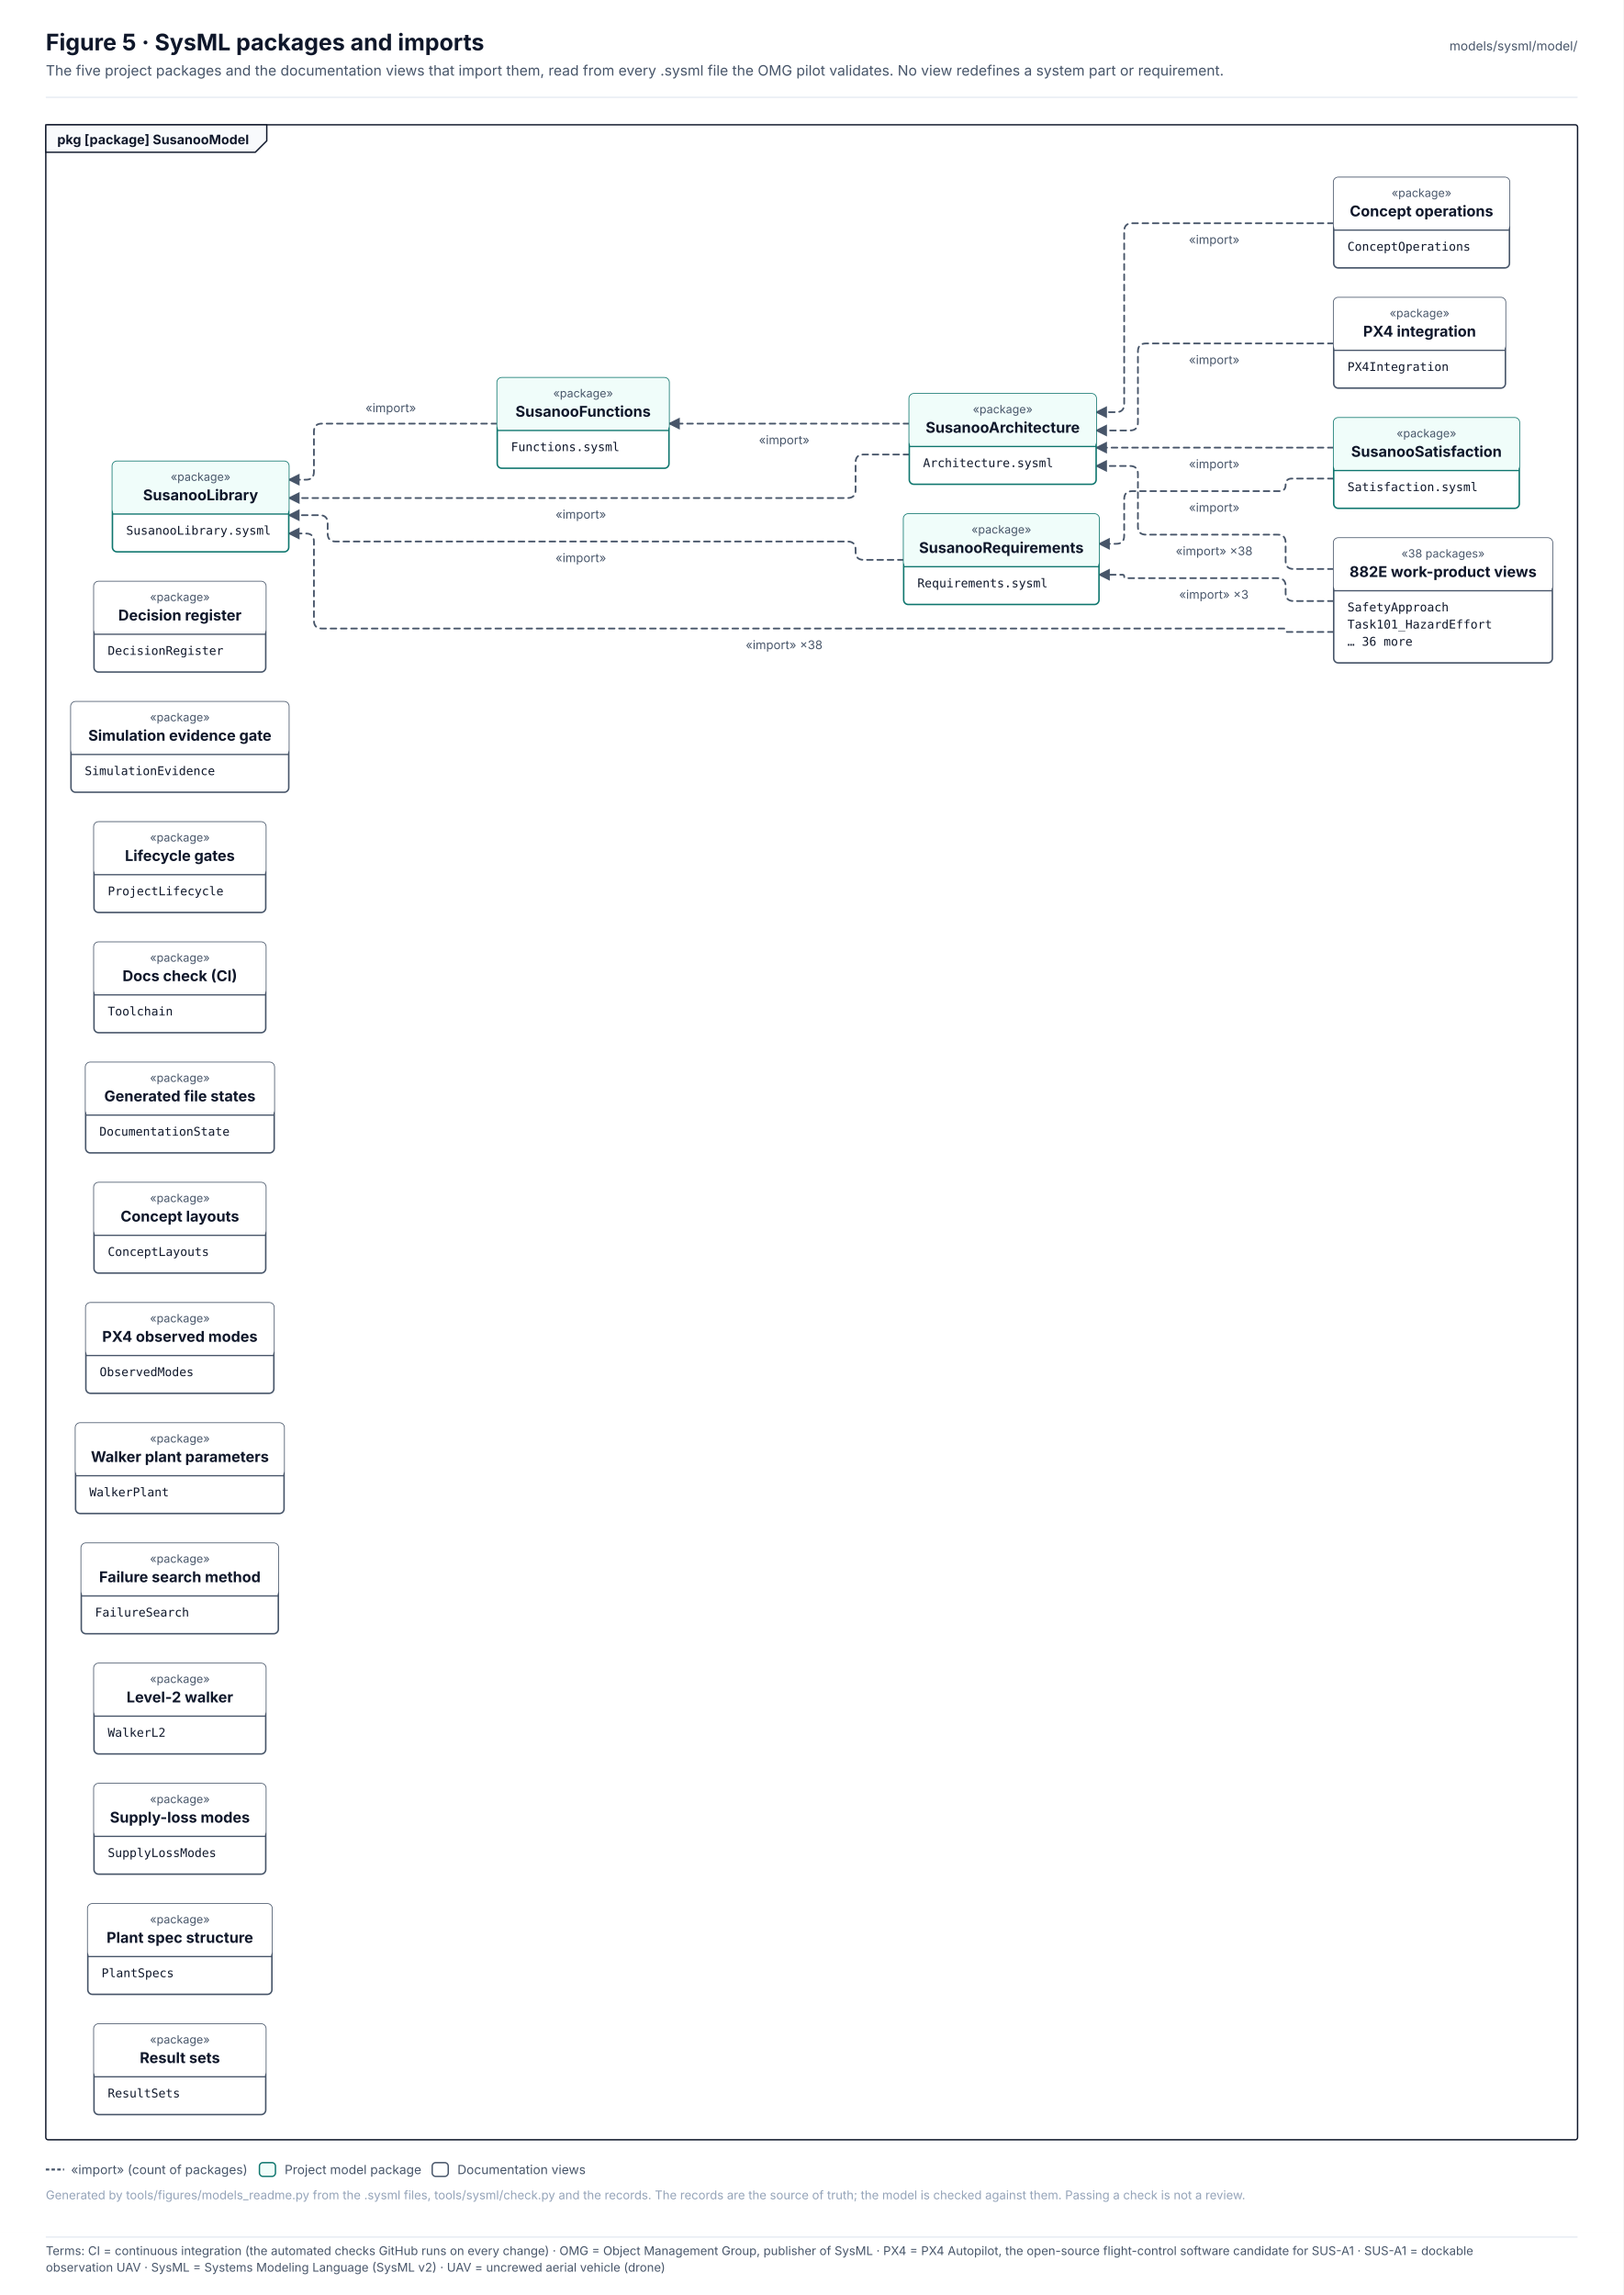
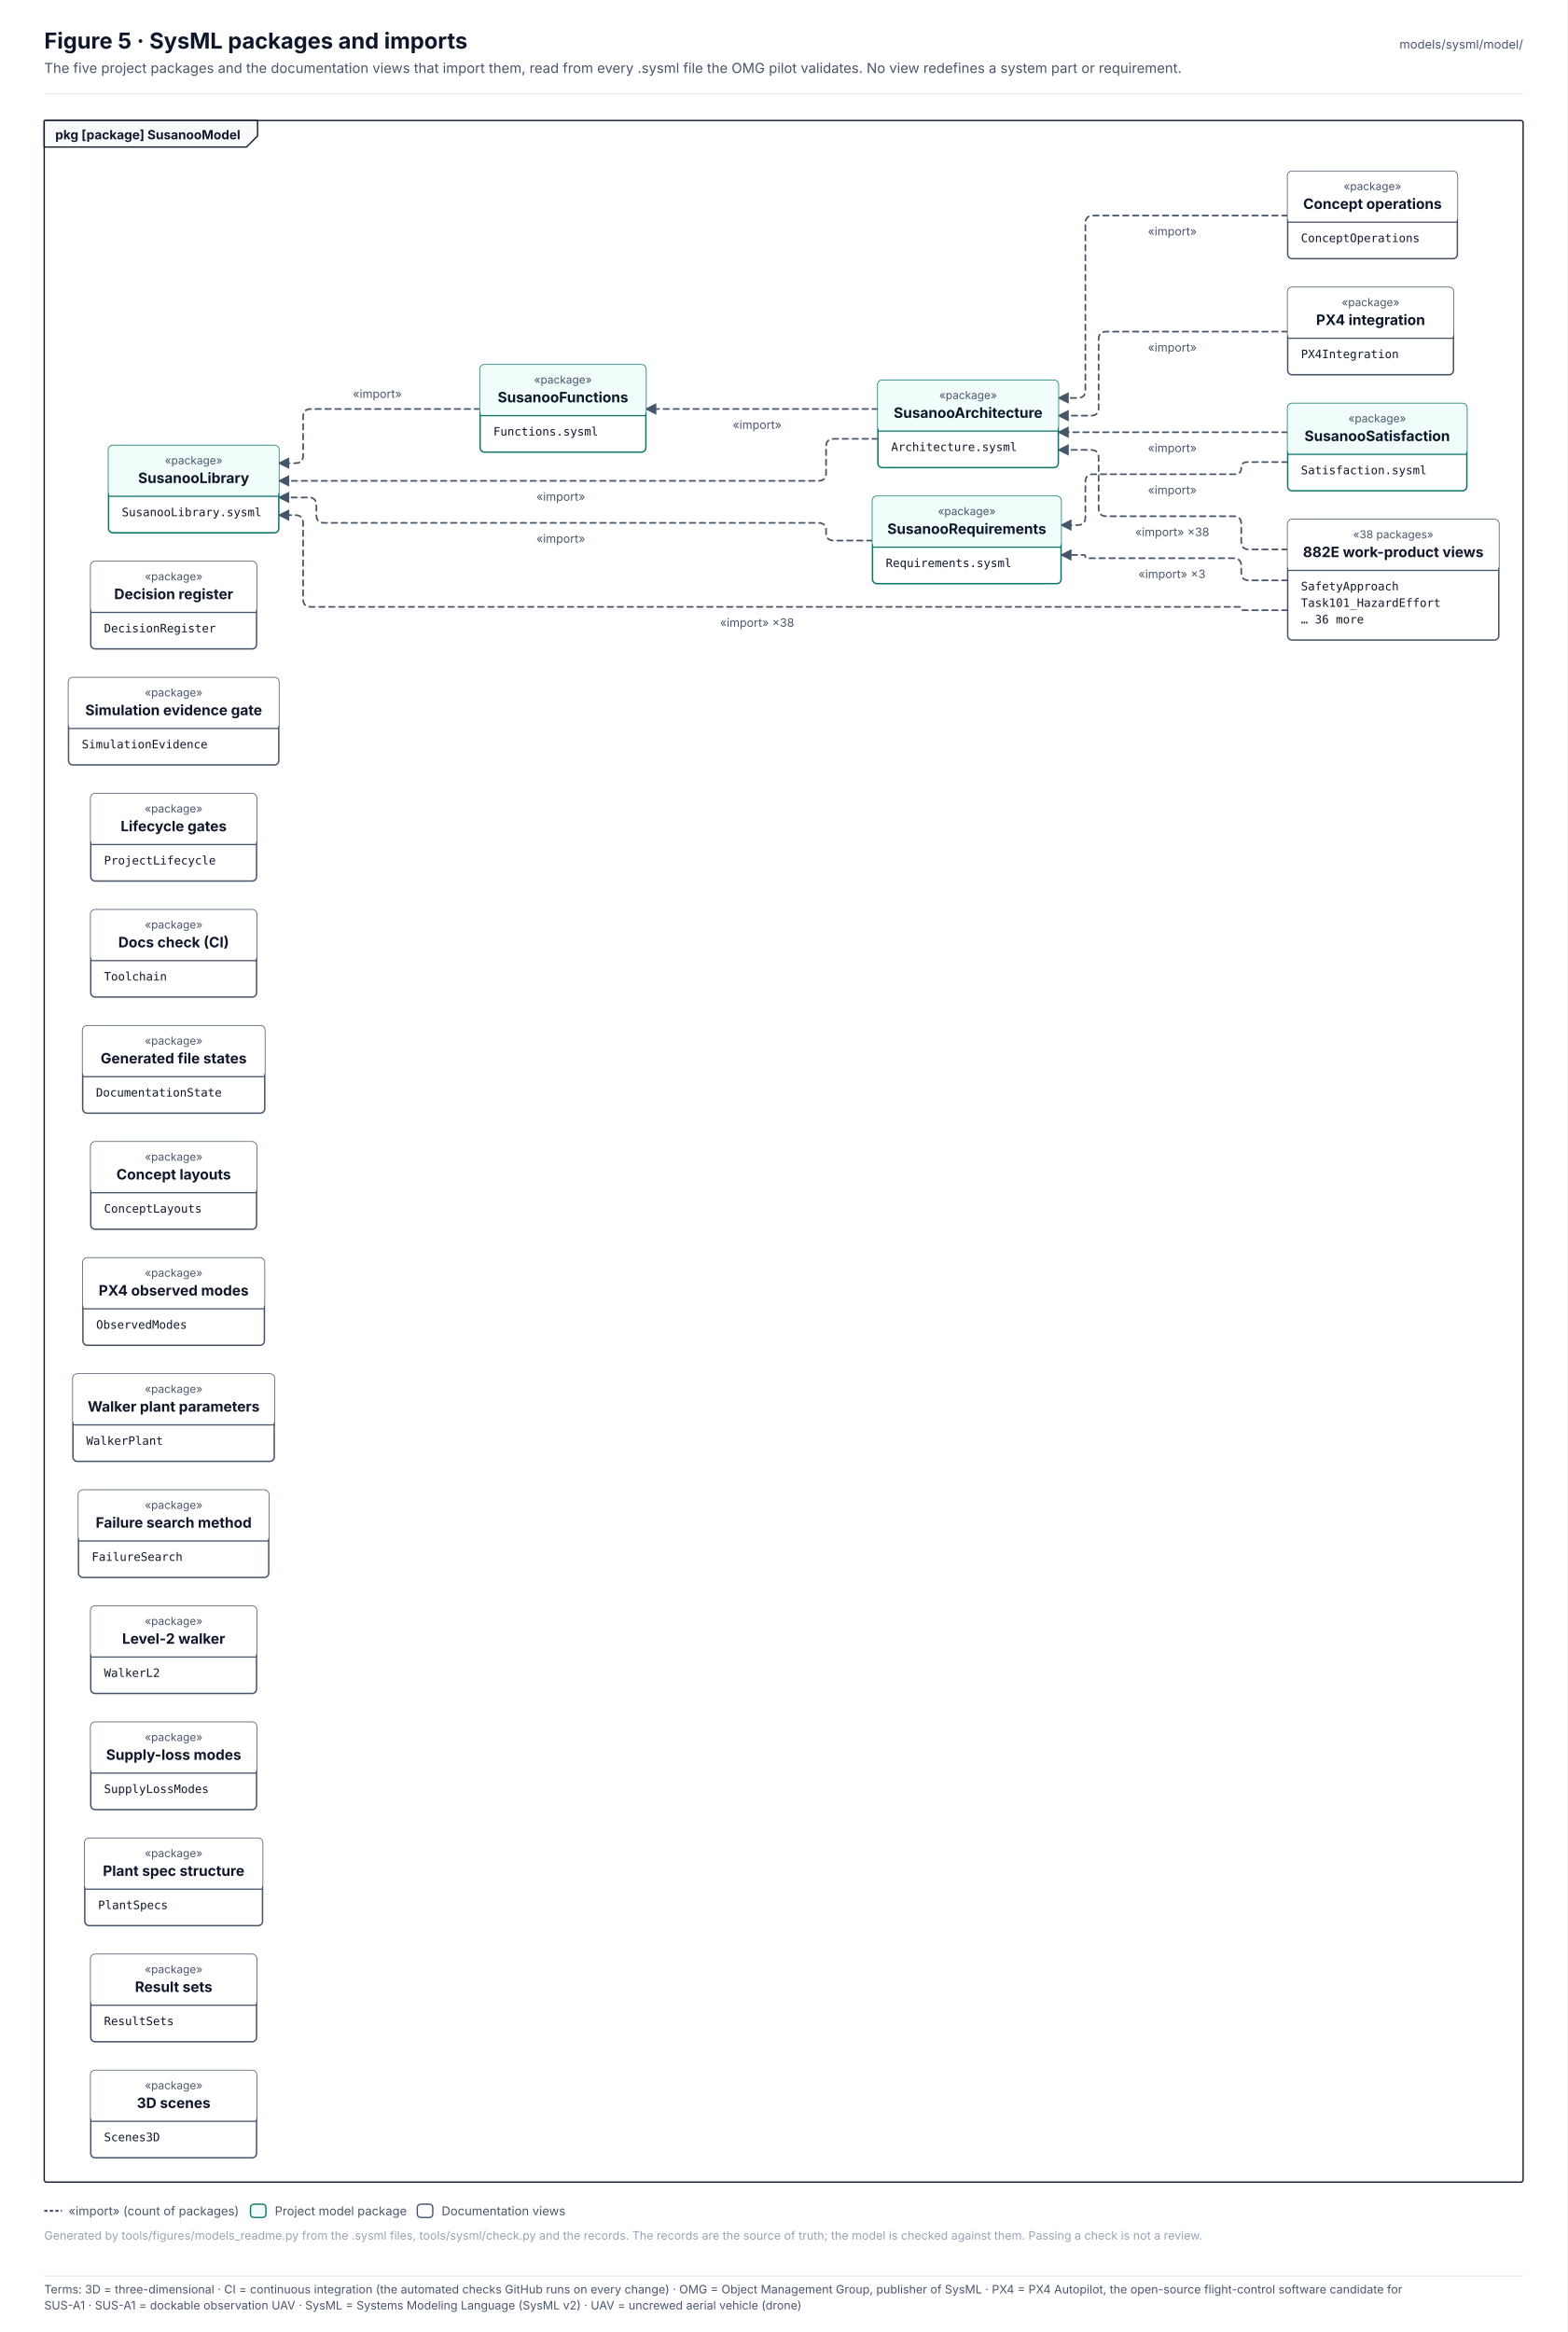
- <svg xmlns="http://www.w3.org/2000/svg" width="1417.9" height="2004.6" viewBox="0 0 1417.9 2004.6" font-family="Inter, 'Segoe UI', Helvetica, Arial, sans-serif" role="img">
+ <svg xmlns="http://www.w3.org/2000/svg" width="1417.9" height="2109.6" viewBox="0 0 1417.9 2109.6" font-family="Inter, 'Segoe UI', Helvetica, Arial, sans-serif" role="img">
  <defs>
    <pattern id="hatch" patternUnits="userSpaceOnUse" width="6" height="6" patternTransform="rotate(45)">
      <rect width="6" height="6" fill="#F1F5F9" />
      <line x1="0" y1="0" x2="0" y2="6" stroke="#E2E8F0" stroke-width="2" />
    </pattern>
    <marker id="arr-ink" viewBox="0 0 10 10" refX="9" refY="5" markerWidth="7" markerHeight="7" orient="auto-start-reverse">
      <path d="M0 0 L10 5 L0 10 z" fill="#475569" />
    </marker>
    <marker id="dia-ink" viewBox="0 0 16 10" refX="15" refY="5" markerWidth="12" markerHeight="8" orient="auto-start-reverse">
      <path d="M1 5 L8 1 L15 5 L8 9 z" fill="#475569" />
    </marker>
    <marker id="tri-ink" viewBox="0 0 12 12" refX="11" refY="6" markerWidth="10" markerHeight="10" orient="auto-start-reverse">
      <path d="M1 1 L11 6 L1 11 z" fill="#FFFFFF" stroke="#475569" stroke-width="1.2" />
    </marker>
    <marker id="arr-system" viewBox="0 0 10 10" refX="9" refY="5" markerWidth="7" markerHeight="7" orient="auto-start-reverse">
      <path d="M0 0 L10 5 L0 10 z" fill="#4F46E5" />
    </marker>
    <marker id="dia-system" viewBox="0 0 16 10" refX="15" refY="5" markerWidth="12" markerHeight="8" orient="auto-start-reverse">
      <path d="M1 5 L8 1 L15 5 L8 9 z" fill="#4F46E5" />
    </marker>
    <marker id="tri-system" viewBox="0 0 12 12" refX="11" refY="6" markerWidth="10" markerHeight="10" orient="auto-start-reverse">
      <path d="M1 1 L11 6 L1 11 z" fill="#FFFFFF" stroke="#4F46E5" stroke-width="1.2" />
    </marker>
    <marker id="arr-software" viewBox="0 0 10 10" refX="9" refY="5" markerWidth="7" markerHeight="7" orient="auto-start-reverse">
      <path d="M0 0 L10 5 L0 10 z" fill="#0F766E" />
    </marker>
    <marker id="dia-software" viewBox="0 0 16 10" refX="15" refY="5" markerWidth="12" markerHeight="8" orient="auto-start-reverse">
      <path d="M1 5 L8 1 L15 5 L8 9 z" fill="#0F766E" />
    </marker>
    <marker id="tri-software" viewBox="0 0 12 12" refX="11" refY="6" markerWidth="10" markerHeight="10" orient="auto-start-reverse">
      <path d="M1 1 L11 6 L1 11 z" fill="#FFFFFF" stroke="#0F766E" stroke-width="1.2" />
    </marker>
    <marker id="arr-safety" viewBox="0 0 10 10" refX="9" refY="5" markerWidth="7" markerHeight="7" orient="auto-start-reverse">
      <path d="M0 0 L10 5 L0 10 z" fill="#C2410C" />
    </marker>
    <marker id="dia-safety" viewBox="0 0 16 10" refX="15" refY="5" markerWidth="12" markerHeight="8" orient="auto-start-reverse">
      <path d="M1 5 L8 1 L15 5 L8 9 z" fill="#C2410C" />
    </marker>
    <marker id="tri-safety" viewBox="0 0 12 12" refX="11" refY="6" markerWidth="10" markerHeight="10" orient="auto-start-reverse">
      <path d="M1 1 L11 6 L1 11 z" fill="#FFFFFF" stroke="#C2410C" stroke-width="1.2" />
    </marker>
    <marker id="arr-interface" viewBox="0 0 10 10" refX="9" refY="5" markerWidth="7" markerHeight="7" orient="auto-start-reverse">
      <path d="M0 0 L10 5 L0 10 z" fill="#7C3AED" />
    </marker>
    <marker id="dia-interface" viewBox="0 0 16 10" refX="15" refY="5" markerWidth="12" markerHeight="8" orient="auto-start-reverse">
      <path d="M1 5 L8 1 L15 5 L8 9 z" fill="#7C3AED" />
    </marker>
    <marker id="tri-interface" viewBox="0 0 12 12" refX="11" refY="6" markerWidth="10" markerHeight="10" orient="auto-start-reverse">
      <path d="M1 1 L11 6 L1 11 z" fill="#FFFFFF" stroke="#7C3AED" stroke-width="1.2" />
    </marker>
    <marker id="arr-external" viewBox="0 0 10 10" refX="9" refY="5" markerWidth="7" markerHeight="7" orient="auto-start-reverse">
      <path d="M0 0 L10 5 L0 10 z" fill="#64748B" />
    </marker>
    <marker id="dia-external" viewBox="0 0 16 10" refX="15" refY="5" markerWidth="12" markerHeight="8" orient="auto-start-reverse">
      <path d="M1 5 L8 1 L15 5 L8 9 z" fill="#64748B" />
    </marker>
    <marker id="tri-external" viewBox="0 0 12 12" refX="11" refY="6" markerWidth="10" markerHeight="10" orient="auto-start-reverse">
      <path d="M1 1 L11 6 L1 11 z" fill="#FFFFFF" stroke="#64748B" stroke-width="1.2" />
    </marker>
    <marker id="arr-work" viewBox="0 0 10 10" refX="9" refY="5" markerWidth="7" markerHeight="7" orient="auto-start-reverse">
      <path d="M0 0 L10 5 L0 10 z" fill="#475569" />
    </marker>
    <marker id="dia-work" viewBox="0 0 16 10" refX="15" refY="5" markerWidth="12" markerHeight="8" orient="auto-start-reverse">
      <path d="M1 5 L8 1 L15 5 L8 9 z" fill="#475569" />
    </marker>
    <marker id="tri-work" viewBox="0 0 12 12" refX="11" refY="6" markerWidth="10" markerHeight="10" orient="auto-start-reverse">
      <path d="M1 1 L11 6 L1 11 z" fill="#FFFFFF" stroke="#475569" stroke-width="1.2" />
    </marker>
    <marker id="arr-muted" viewBox="0 0 10 10" refX="9" refY="5" markerWidth="7" markerHeight="7" orient="auto-start-reverse">
      <path d="M0 0 L10 5 L0 10 z" fill="#94A3B8" />
    </marker>
    <marker id="dia-muted" viewBox="0 0 16 10" refX="15" refY="5" markerWidth="12" markerHeight="8" orient="auto-start-reverse">
      <path d="M1 5 L8 1 L15 5 L8 9 z" fill="#94A3B8" />
    </marker>
    <marker id="tri-muted" viewBox="0 0 12 12" refX="11" refY="6" markerWidth="10" markerHeight="10" orient="auto-start-reverse">
      <path d="M1 1 L11 6 L1 11 z" fill="#FFFFFF" stroke="#94A3B8" stroke-width="1.2" />
    </marker>
    <marker id="arr-current" viewBox="0 0 10 10" refX="9" refY="5" markerWidth="7" markerHeight="7" orient="auto-start-reverse">
      <path d="M0 0 L10 5 L0 10 z" fill="#0F172A" />
    </marker>
    <marker id="dia-current" viewBox="0 0 16 10" refX="15" refY="5" markerWidth="12" markerHeight="8" orient="auto-start-reverse">
      <path d="M1 5 L8 1 L15 5 L8 9 z" fill="#0F172A" />
    </marker>
    <marker id="tri-current" viewBox="0 0 12 12" refX="11" refY="6" markerWidth="10" markerHeight="10" orient="auto-start-reverse">
      <path d="M1 1 L11 6 L1 11 z" fill="#FFFFFF" stroke="#0F172A" stroke-width="1.2" />
    </marker>
    <marker id="arr-ok" viewBox="0 0 10 10" refX="9" refY="5" markerWidth="7" markerHeight="7" orient="auto-start-reverse">
      <path d="M0 0 L10 5 L0 10 z" fill="#2E9E6A" />
    </marker>
    <marker id="dia-ok" viewBox="0 0 16 10" refX="15" refY="5" markerWidth="12" markerHeight="8" orient="auto-start-reverse">
      <path d="M1 5 L8 1 L15 5 L8 9 z" fill="#2E9E6A" />
    </marker>
    <marker id="tri-ok" viewBox="0 0 12 12" refX="11" refY="6" markerWidth="10" markerHeight="10" orient="auto-start-reverse">
      <path d="M1 1 L11 6 L1 11 z" fill="#FFFFFF" stroke="#2E9E6A" stroke-width="1.2" />
    </marker>
    <marker id="arr-amber" viewBox="0 0 10 10" refX="9" refY="5" markerWidth="7" markerHeight="7" orient="auto-start-reverse">
      <path d="M0 0 L10 5 L0 10 z" fill="#D97706" />
    </marker>
    <marker id="dia-amber" viewBox="0 0 16 10" refX="15" refY="5" markerWidth="12" markerHeight="8" orient="auto-start-reverse">
      <path d="M1 5 L8 1 L15 5 L8 9 z" fill="#D97706" />
    </marker>
    <marker id="tri-amber" viewBox="0 0 12 12" refX="11" refY="6" markerWidth="10" markerHeight="10" orient="auto-start-reverse">
      <path d="M1 1 L11 6 L1 11 z" fill="#FFFFFF" stroke="#D97706" stroke-width="1.2" />
    </marker>
    <marker id="arr-red" viewBox="0 0 10 10" refX="9" refY="5" markerWidth="7" markerHeight="7" orient="auto-start-reverse">
      <path d="M0 0 L10 5 L0 10 z" fill="#D2553F" />
    </marker>
    <marker id="dia-red" viewBox="0 0 16 10" refX="15" refY="5" markerWidth="12" markerHeight="8" orient="auto-start-reverse">
      <path d="M1 5 L8 1 L15 5 L8 9 z" fill="#D2553F" />
    </marker>
    <marker id="tri-red" viewBox="0 0 12 12" refX="11" refY="6" markerWidth="10" markerHeight="10" orient="auto-start-reverse">
      <path d="M1 1 L11 6 L1 11 z" fill="#FFFFFF" stroke="#D2553F" stroke-width="1.2" />
    </marker>
  </defs>
-   <rect x="0" y="0" width="1417.9" height="1950" rx="0" fill="#FFFFFF" stroke="none" stroke-width="0" />
+   <rect x="0" y="0" width="1417.9" height="2055" rx="0" fill="#FFFFFF" stroke="none" stroke-width="0" />
  <text x="40" y="44" font-size="20" fill="#0F172A" font-weight="700">Figure 5 · SysML packages and imports</text>
  <text x="40" y="66" font-size="12.5" fill="#475569">The five project packages and the documentation views that import them, read from every .sysml file the OMG pilot validates. No view redefines a system part or requirement.</text>
  <text x="1377.9" y="44" font-size="11" fill="#475569" text-anchor="end">models/sysml/model/</text>
  <line x1="40" y1="85" x2="1377.9" y2="85" stroke="#E2E8F0" stroke-width="1" />
-   <rect x="40" y="109" width="1337.9" height="1760" rx="2" fill="none" stroke="#0F172A" stroke-width="1.2" />
+   <rect x="40" y="109" width="1337.9" height="1865" rx="2" fill="none" stroke="#0F172A" stroke-width="1.2" />
  <path d="M40 109 L233 109 L233 123 L223 133 L40 133 Z" stroke="#0F172A" stroke-width="1.2" fill="#F8FAFC" stroke-linejoin="round" stroke-linecap="round" />
  <text x="50" y="126" font-size="11.5" fill="#0F172A" font-weight="700">pkg [package] SusanooModel</text>
  <g transform="translate(56 149)">
    <path d="M378.3 221 L225.2 221 Q218.2 221 218.2 228 L218.2 263 Q218.2 270 211.2 270 L196.2 270" stroke="#475569" stroke-width="1.5" fill="none" stroke-dasharray="5 4" stroke-linejoin="round" stroke-linecap="round" marker-end="url(#arr-ink)" />
    <path d="M738.2 221 L528.3 221" stroke="#475569" stroke-width="1.5" fill="none" stroke-dasharray="5 4" stroke-linejoin="round" stroke-linecap="round" marker-end="url(#arr-ink)" />
    <path d="M738.2 248 L698.3 248 Q691.3 248 691.3 255 L691.3 279 Q691.3 286 684.3 286 L196.2 286" stroke="#475569" stroke-width="1.5" fill="none" stroke-dasharray="5 4" stroke-linejoin="round" stroke-linecap="round" marker-end="url(#arr-ink)" />
    <path d="M733.3 340 L698.3 340 Q691.3 340 691.3 333 L691.3 331 Q691.3 324 684.3 324 L237.2 324 Q230.2 324 230.2 317 L230.2 308 Q230.2 301 223.2 301 L196.2 301" stroke="#475569" stroke-width="1.5" fill="none" stroke-dasharray="5 4" stroke-linejoin="round" stroke-linecap="round" marker-end="url(#arr-ink)" />
    <path d="M1108.9 242 L901.4 242" stroke="#475569" stroke-width="1.5" fill="none" stroke-dasharray="5 4" stroke-linejoin="round" stroke-linecap="round" marker-end="url(#arr-ink)" />
    <path d="M1108.9 269 L1072.4 269 Q1066.9 269 1066.9 274.5 L1066.9 274.5 Q1066.9 280 1061.4 280 L932.9 280 Q925.9 280 925.9 287 L925.9 319 Q925.9 326 918.9 326 L903.9 326" stroke="#475569" stroke-width="1.5" fill="none" stroke-dasharray="5 4" stroke-linejoin="round" stroke-linecap="round" marker-end="url(#arr-ink)" />
    <path d="M1108.9 46 L932.9 46 Q925.9 46 925.9 53 L925.9 204 Q925.9 211 918.9 211 L901.4 211" stroke="#475569" stroke-width="1.5" fill="none" stroke-dasharray="5 4" stroke-linejoin="round" stroke-linecap="round" marker-end="url(#arr-ink)" />
    <path d="M1108.9 151 L944.9 151 Q937.9 151 937.9 158 L937.9 220 Q937.9 227 930.9 227 L901.4 227" stroke="#475569" stroke-width="1.5" fill="none" stroke-dasharray="5 4" stroke-linejoin="round" stroke-linecap="round" marker-end="url(#arr-ink)" />
    <path d="M1108.9 348 L1073.9 348 Q1066.9 348 1066.9 341 L1066.9 325 Q1066.9 318 1059.9 318 L944.9 318 Q937.9 318 937.9 311 L937.9 265 Q937.9 258 930.9 258 L901.4 258" stroke="#475569" stroke-width="1.5" fill="none" stroke-dasharray="5 4" stroke-linejoin="round" stroke-linecap="round" marker-end="url(#arr-ink)" />
    <path d="M1108.9 403 L1068.4 403 Q1066.9 403 1066.9 401.5 L1066.9 401.5 Q1066.9 400 1065.4 400 L225.2 400 Q218.2 400 218.2 393 L218.2 324 Q218.2 317 211.2 317 L196.2 317" stroke="#475569" stroke-width="1.5" fill="none" stroke-dasharray="5 4" stroke-linejoin="round" stroke-linecap="round" marker-end="url(#arr-ink)" />
    <path d="M1108.9 376 L1073.9 376 Q1066.9 376 1066.9 369 L1066.9 363 Q1066.9 356 1059.9 356 L927.4 356 Q925.9 356 925.9 354.5 L925.9 354.5 Q925.9 353 924.4 353 L903.9 353" stroke="#475569" stroke-width="1.5" fill="none" stroke-dasharray="5 4" stroke-linejoin="round" stroke-linecap="round" marker-end="url(#arr-ink)" />
    <rect x="42.2" y="254" width="154" height="79" rx="4" fill="#FFFFFF" stroke="#0F766E" stroke-width="1.3" />
    <rect x="42.2" y="254" width="154" height="46" rx="4" fill="#F0FDFA" stroke="none" stroke-width="0" />
    <line x1="42.2" y1="300" x2="196.2" y2="300" stroke="#0F766E" stroke-width="1.1" />
    <text x="119.2" y="271" font-size="10" fill="#475569" text-anchor="middle">«package»</text>
    <text x="119.2" y="288" font-size="13" fill="#0F172A" font-weight="700" text-anchor="middle">SusanooLibrary</text>
    <text x="54.2" y="318" font-size="10.5" fill="#0F172A" font-family="'JetBrains Mono', 'SFMono-Regular', Menlo, Consolas, monospace">SusanooLibrary.sysml</text>
    <rect x="378.3" y="181" width="150" height="79" rx="4" fill="#FFFFFF" stroke="#0F766E" stroke-width="1.3" />
    <rect x="378.3" y="181" width="150" height="46" rx="4" fill="#F0FDFA" stroke="none" stroke-width="0" />
    <line x1="378.3" y1="227" x2="528.3" y2="227" stroke="#0F766E" stroke-width="1.1" />
    <text x="453.3" y="198" font-size="10" fill="#475569" text-anchor="middle">«package»</text>
    <text x="453.3" y="215" font-size="13" fill="#0F172A" font-weight="700" text-anchor="middle">SusanooFunctions</text>
    <text x="390.3" y="245" font-size="10.5" fill="#0F172A" font-family="'JetBrains Mono', 'SFMono-Regular', Menlo, Consolas, monospace">Functions.sysml</text>
    <rect x="738.2" y="195" width="163.2" height="79" rx="4" fill="#FFFFFF" stroke="#0F766E" stroke-width="1.3" />
    <rect x="738.2" y="195" width="163.2" height="46" rx="4" fill="#F0FDFA" stroke="none" stroke-width="0" />
    <line x1="738.2" y1="241" x2="901.4" y2="241" stroke="#0F766E" stroke-width="1.1" />
    <text x="819.8" y="212" font-size="10" fill="#475569" text-anchor="middle">«package»</text>
    <text x="819.8" y="229" font-size="13" fill="#0F172A" font-weight="700" text-anchor="middle">SusanooArchitecture</text>
    <text x="750.2" y="259" font-size="10.5" fill="#0F172A" font-family="'JetBrains Mono', 'SFMono-Regular', Menlo, Consolas, monospace">Architecture.sysml</text>
    <rect x="733.3" y="300" width="170.6" height="79" rx="4" fill="#FFFFFF" stroke="#0F766E" stroke-width="1.3" />
    <rect x="733.3" y="300" width="170.6" height="46" rx="4" fill="#F0FDFA" stroke="none" stroke-width="0" />
    <line x1="733.3" y1="346" x2="903.9" y2="346" stroke="#0F766E" stroke-width="1.1" />
    <text x="818.6" y="317" font-size="10" fill="#475569" text-anchor="middle">«package»</text>
    <text x="818.6" y="334" font-size="13" fill="#0F172A" font-weight="700" text-anchor="middle">SusanooRequirements</text>
    <text x="745.3" y="364" font-size="10.5" fill="#0F172A" font-family="'JetBrains Mono', 'SFMono-Regular', Menlo, Consolas, monospace">Requirements.sysml</text>
    <rect x="1108.9" y="216" width="162.1" height="79" rx="4" fill="#FFFFFF" stroke="#0F766E" stroke-width="1.3" />
    <rect x="1108.9" y="216" width="162.1" height="46" rx="4" fill="#F0FDFA" stroke="none" stroke-width="0" />
    <line x1="1108.9" y1="262" x2="1271" y2="262" stroke="#0F766E" stroke-width="1.1" />
    <text x="1189.9" y="233" font-size="10" fill="#475569" text-anchor="middle">«package»</text>
    <text x="1189.9" y="250" font-size="13" fill="#0F172A" font-weight="700" text-anchor="middle">SusanooSatisfaction</text>
    <text x="1120.9" y="280" font-size="10.5" fill="#0F172A" font-family="'JetBrains Mono', 'SFMono-Regular', Menlo, Consolas, monospace">Satisfaction.sysml</text>
    <rect x="1108.9" y="6" width="153.5" height="79" rx="4" fill="#FFFFFF" stroke="#475569" stroke-width="1.3" />
    <rect x="1108.9" y="6" width="153.5" height="46" rx="4" fill="#FFFFFF" stroke="none" stroke-width="0" />
    <line x1="1108.9" y1="52" x2="1262.4" y2="52" stroke="#475569" stroke-width="1.1" />
    <text x="1185.6" y="23" font-size="10" fill="#475569" text-anchor="middle">«package»</text>
    <text x="1185.6" y="40" font-size="13" fill="#0F172A" font-weight="700" text-anchor="middle">Concept operations</text>
    <text x="1120.9" y="70" font-size="10.5" fill="#0F172A" font-family="'JetBrains Mono', 'SFMono-Regular', Menlo, Consolas, monospace">ConceptOperations</text>
    <rect x="1108.9" y="111" width="150" height="79" rx="4" fill="#FFFFFF" stroke="#475569" stroke-width="1.3" />
    <rect x="1108.9" y="111" width="150" height="46" rx="4" fill="#FFFFFF" stroke="none" stroke-width="0" />
    <line x1="1108.9" y1="157" x2="1258.9" y2="157" stroke="#475569" stroke-width="1.1" />
    <text x="1183.9" y="128" font-size="10" fill="#475569" text-anchor="middle">«package»</text>
    <text x="1183.9" y="145" font-size="13" fill="#0F172A" font-weight="700" text-anchor="middle">PX4 integration</text>
    <text x="1120.9" y="175" font-size="10.5" fill="#0F172A" font-family="'JetBrains Mono', 'SFMono-Regular', Menlo, Consolas, monospace">PX4Integration</text>
    <rect x="26.1" y="359" width="150" height="79" rx="4" fill="#FFFFFF" stroke="#475569" stroke-width="1.3" />
    <rect x="26.1" y="359" width="150" height="46" rx="4" fill="#FFFFFF" stroke="none" stroke-width="0" />
    <line x1="26.1" y1="405" x2="176.1" y2="405" stroke="#475569" stroke-width="1.1" />
    <text x="101.1" y="376" font-size="10" fill="#475569" text-anchor="middle">«package»</text>
    <text x="101.1" y="393" font-size="13" fill="#0F172A" font-weight="700" text-anchor="middle">Decision register</text>
    <text x="38.1" y="423" font-size="10.5" fill="#0F172A" font-family="'JetBrains Mono', 'SFMono-Regular', Menlo, Consolas, monospace">DecisionRegister</text>
    <rect x="6" y="464" width="190.2" height="79" rx="4" fill="#FFFFFF" stroke="#475569" stroke-width="1.3" />
    <rect x="6" y="464" width="190.2" height="46" rx="4" fill="#FFFFFF" stroke="none" stroke-width="0" />
    <line x1="6" y1="510" x2="196.2" y2="510" stroke="#475569" stroke-width="1.1" />
    <text x="101.1" y="481" font-size="10" fill="#475569" text-anchor="middle">«package»</text>
    <text x="101.1" y="498" font-size="13" fill="#0F172A" font-weight="700" text-anchor="middle">Simulation evidence gate</text>
    <text x="18" y="528" font-size="10.5" fill="#0F172A" font-family="'JetBrains Mono', 'SFMono-Regular', Menlo, Consolas, monospace">SimulationEvidence</text>
    <rect x="26.1" y="569" width="150" height="79" rx="4" fill="#FFFFFF" stroke="#475569" stroke-width="1.3" />
    <rect x="26.1" y="569" width="150" height="46" rx="4" fill="#FFFFFF" stroke="none" stroke-width="0" />
    <line x1="26.1" y1="615" x2="176.1" y2="615" stroke="#475569" stroke-width="1.1" />
    <text x="101.1" y="586" font-size="10" fill="#475569" text-anchor="middle">«package»</text>
    <text x="101.1" y="603" font-size="13" fill="#0F172A" font-weight="700" text-anchor="middle">Lifecycle gates</text>
    <text x="38.1" y="633" font-size="10.5" fill="#0F172A" font-family="'JetBrains Mono', 'SFMono-Regular', Menlo, Consolas, monospace">ProjectLifecycle</text>
    <rect x="26.1" y="674" width="150" height="79" rx="4" fill="#FFFFFF" stroke="#475569" stroke-width="1.3" />
    <rect x="26.1" y="674" width="150" height="46" rx="4" fill="#FFFFFF" stroke="none" stroke-width="0" />
    <line x1="26.1" y1="720" x2="176.1" y2="720" stroke="#475569" stroke-width="1.1" />
    <text x="101.1" y="691" font-size="10" fill="#475569" text-anchor="middle">«package»</text>
    <text x="101.1" y="708" font-size="13" fill="#0F172A" font-weight="700" text-anchor="middle">Docs check (CI)</text>
    <text x="38.1" y="738" font-size="10.5" fill="#0F172A" font-family="'JetBrains Mono', 'SFMono-Regular', Menlo, Consolas, monospace">Toolchain</text>
    <rect x="18.8" y="779" width="164.7" height="79" rx="4" fill="#FFFFFF" stroke="#475569" stroke-width="1.3" />
    <rect x="18.8" y="779" width="164.7" height="46" rx="4" fill="#FFFFFF" stroke="none" stroke-width="0" />
    <line x1="18.8" y1="825" x2="183.5" y2="825" stroke="#475569" stroke-width="1.1" />
    <text x="101.1" y="796" font-size="10" fill="#475569" text-anchor="middle">«package»</text>
    <text x="101.1" y="813" font-size="13" fill="#0F172A" font-weight="700" text-anchor="middle">Generated file states</text>
    <text x="30.8" y="843" font-size="10.5" fill="#0F172A" font-family="'JetBrains Mono', 'SFMono-Regular', Menlo, Consolas, monospace">DocumentationState</text>
    <rect x="26.1" y="884" width="150" height="79" rx="4" fill="#FFFFFF" stroke="#475569" stroke-width="1.3" />
    <rect x="26.1" y="884" width="150" height="46" rx="4" fill="#FFFFFF" stroke="none" stroke-width="0" />
    <line x1="26.1" y1="930" x2="176.1" y2="930" stroke="#475569" stroke-width="1.1" />
    <text x="101.1" y="901" font-size="10" fill="#475569" text-anchor="middle">«package»</text>
    <text x="101.1" y="918" font-size="13" fill="#0F172A" font-weight="700" text-anchor="middle">Concept layouts</text>
    <text x="38.1" y="948" font-size="10.5" fill="#0F172A" font-family="'JetBrains Mono', 'SFMono-Regular', Menlo, Consolas, monospace">ConceptLayouts</text>
    <rect x="19" y="989" width="164.2" height="79" rx="4" fill="#FFFFFF" stroke="#475569" stroke-width="1.3" />
    <rect x="19" y="989" width="164.2" height="46" rx="4" fill="#FFFFFF" stroke="none" stroke-width="0" />
    <line x1="19" y1="1035" x2="183.2" y2="1035" stroke="#475569" stroke-width="1.1" />
    <text x="101.1" y="1006" font-size="10" fill="#475569" text-anchor="middle">«package»</text>
    <text x="101.1" y="1023" font-size="13" fill="#0F172A" font-weight="700" text-anchor="middle">PX4 observed modes</text>
    <text x="31" y="1053" font-size="10.5" fill="#0F172A" font-family="'JetBrains Mono', 'SFMono-Regular', Menlo, Consolas, monospace">ObservedModes</text>
    <rect x="10" y="1094" width="182.1" height="79" rx="4" fill="#FFFFFF" stroke="#475569" stroke-width="1.3" />
    <rect x="10" y="1094" width="182.1" height="46" rx="4" fill="#FFFFFF" stroke="none" stroke-width="0" />
    <line x1="10" y1="1140" x2="192.2" y2="1140" stroke="#475569" stroke-width="1.1" />
    <text x="101.1" y="1111" font-size="10" fill="#475569" text-anchor="middle">«package»</text>
    <text x="101.1" y="1128" font-size="13" fill="#0F172A" font-weight="700" text-anchor="middle">Walker plant parameters</text>
    <text x="22" y="1158" font-size="10.5" fill="#0F172A" font-family="'JetBrains Mono', 'SFMono-Regular', Menlo, Consolas, monospace">WalkerPlant</text>
    <rect x="15" y="1199" width="172.1" height="79" rx="4" fill="#FFFFFF" stroke="#475569" stroke-width="1.3" />
    <rect x="15" y="1199" width="172.1" height="46" rx="4" fill="#FFFFFF" stroke="none" stroke-width="0" />
    <line x1="15" y1="1245" x2="187.2" y2="1245" stroke="#475569" stroke-width="1.1" />
    <text x="101.1" y="1216" font-size="10" fill="#475569" text-anchor="middle">«package»</text>
    <text x="101.1" y="1233" font-size="13" fill="#0F172A" font-weight="700" text-anchor="middle">Failure search method</text>
    <text x="27" y="1263" font-size="10.5" fill="#0F172A" font-family="'JetBrains Mono', 'SFMono-Regular', Menlo, Consolas, monospace">FailureSearch</text>
    <rect x="26.1" y="1304" width="150" height="79" rx="4" fill="#FFFFFF" stroke="#475569" stroke-width="1.3" />
    <rect x="26.1" y="1304" width="150" height="46" rx="4" fill="#FFFFFF" stroke="none" stroke-width="0" />
    <line x1="26.1" y1="1350" x2="176.1" y2="1350" stroke="#475569" stroke-width="1.1" />
    <text x="101.1" y="1321" font-size="10" fill="#475569" text-anchor="middle">«package»</text>
    <text x="101.1" y="1338" font-size="13" fill="#0F172A" font-weight="700" text-anchor="middle">Level-2 walker</text>
    <text x="38.1" y="1368" font-size="10.5" fill="#0F172A" font-family="'JetBrains Mono', 'SFMono-Regular', Menlo, Consolas, monospace">WalkerL2</text>
    <rect x="26.1" y="1409" width="150" height="79" rx="4" fill="#FFFFFF" stroke="#475569" stroke-width="1.3" />
    <rect x="26.1" y="1409" width="150" height="46" rx="4" fill="#FFFFFF" stroke="none" stroke-width="0" />
    <line x1="26.1" y1="1455" x2="176.1" y2="1455" stroke="#475569" stroke-width="1.1" />
    <text x="101.1" y="1426" font-size="10" fill="#475569" text-anchor="middle">«package»</text>
    <text x="101.1" y="1443" font-size="13" fill="#0F172A" font-weight="700" text-anchor="middle">Supply-loss modes</text>
    <text x="38.1" y="1473" font-size="10.5" fill="#0F172A" font-family="'JetBrains Mono', 'SFMono-Regular', Menlo, Consolas, monospace">SupplyLossModes</text>
    <rect x="20.7" y="1514" width="160.8" height="79" rx="4" fill="#FFFFFF" stroke="#475569" stroke-width="1.3" />
    <rect x="20.7" y="1514" width="160.8" height="46" rx="4" fill="#FFFFFF" stroke="none" stroke-width="0" />
    <line x1="20.7" y1="1560" x2="181.5" y2="1560" stroke="#475569" stroke-width="1.1" />
    <text x="101.1" y="1531" font-size="10" fill="#475569" text-anchor="middle">«package»</text>
    <text x="101.1" y="1548" font-size="13" fill="#0F172A" font-weight="700" text-anchor="middle">Plant spec structure</text>
    <text x="32.7" y="1578" font-size="10.5" fill="#0F172A" font-family="'JetBrains Mono', 'SFMono-Regular', Menlo, Consolas, monospace">PlantSpecs</text>
    <rect x="26.1" y="1619" width="150" height="79" rx="4" fill="#FFFFFF" stroke="#475569" stroke-width="1.3" />
    <rect x="26.1" y="1619" width="150" height="46" rx="4" fill="#FFFFFF" stroke="none" stroke-width="0" />
    <line x1="26.1" y1="1665" x2="176.1" y2="1665" stroke="#475569" stroke-width="1.1" />
    <text x="101.1" y="1636" font-size="10" fill="#475569" text-anchor="middle">«package»</text>
    <text x="101.1" y="1653" font-size="13" fill="#0F172A" font-weight="700" text-anchor="middle">Result sets</text>
    <text x="38.1" y="1683" font-size="10.5" fill="#0F172A" font-family="'JetBrains Mono', 'SFMono-Regular', Menlo, Consolas, monospace">ResultSets</text>
+     <rect x="26.1" y="1724" width="150" height="79" rx="4" fill="#FFFFFF" stroke="#475569" stroke-width="1.3" />
+     <rect x="26.1" y="1724" width="150" height="46" rx="4" fill="#FFFFFF" stroke="none" stroke-width="0" />
+     <line x1="26.1" y1="1770" x2="176.1" y2="1770" stroke="#475569" stroke-width="1.1" />
+     <text x="101.1" y="1741" font-size="10" fill="#475569" text-anchor="middle">«package»</text>
+     <text x="101.1" y="1758" font-size="13" fill="#0F172A" font-weight="700" text-anchor="middle">3D scenes</text>
+     <text x="38.1" y="1788" font-size="10.5" fill="#0F172A" font-family="'JetBrains Mono', 'SFMono-Regular', Menlo, Consolas, monospace">Scenes3D</text>
    <rect x="1108.9" y="321" width="191" height="109" rx="4" fill="#FFFFFF" stroke="#475569" stroke-width="1.3" />
    <rect x="1108.9" y="321" width="191" height="46" rx="4" fill="#FFFFFF" stroke="none" stroke-width="0" />
    <line x1="1108.9" y1="367" x2="1299.9" y2="367" stroke="#475569" stroke-width="1.1" />
    <text x="1204.4" y="338" font-size="10" fill="#475569" text-anchor="middle">«38 packages»</text>
    <text x="1204.4" y="355" font-size="13" fill="#0F172A" font-weight="700" text-anchor="middle">882E work-product views</text>
    <text x="1120.9" y="385" font-size="10.5" fill="#0F172A" font-family="'JetBrains Mono', 'SFMono-Regular', Menlo, Consolas, monospace">SafetyApproach</text>
    <text x="1120.9" y="400" font-size="10.5" fill="#0F172A" font-family="'JetBrains Mono', 'SFMono-Regular', Menlo, Consolas, monospace">Task101_HazardEffort</text>
    <text x="1120.9" y="415" font-size="10.5" fill="#0F172A" font-family="'JetBrains Mono', 'SFMono-Regular', Menlo, Consolas, monospace">… 36 more</text>
    <rect x="258.2" y="198" width="58.1" height="18" rx="4" fill="#FFFFFF" stroke="none" stroke-width="0" opacity="0.92" />
    <text x="263.2" y="211" font-size="10.5" fill="#475569">«import»</text>
    <rect x="601.8" y="226" width="58.1" height="18" rx="4" fill="#FFFFFF" stroke="none" stroke-width="0" opacity="0.92" />
    <text x="606.8" y="239" font-size="10.5" fill="#475569">«import»</text>
    <rect x="424.2" y="291" width="58.1" height="18" rx="4" fill="#FFFFFF" stroke="none" stroke-width="0" opacity="0.92" />
    <text x="429.2" y="304" font-size="10.5" fill="#475569">«import»</text>
    <rect x="424.2" y="329" width="58.1" height="18" rx="4" fill="#FFFFFF" stroke="none" stroke-width="0" opacity="0.92" />
    <text x="429.2" y="342" font-size="10.5" fill="#475569">«import»</text>
    <rect x="977.4" y="247" width="58.1" height="18" rx="4" fill="#FFFFFF" stroke="none" stroke-width="0" opacity="0.92" />
    <text x="982.4" y="260" font-size="10.5" fill="#475569">«import»</text>
    <rect x="977.4" y="285" width="58.1" height="18" rx="4" fill="#FFFFFF" stroke="none" stroke-width="0" opacity="0.92" />
    <text x="982.4" y="298" font-size="10.5" fill="#475569">«import»</text>
    <rect x="977.4" y="51" width="58.1" height="18" rx="4" fill="#FFFFFF" stroke="none" stroke-width="0" opacity="0.92" />
    <text x="982.4" y="64" font-size="10.5" fill="#475569">«import»</text>
    <rect x="977.4" y="156" width="58.1" height="18" rx="4" fill="#FFFFFF" stroke="none" stroke-width="0" opacity="0.92" />
    <text x="982.4" y="169" font-size="10.5" fill="#475569">«import»</text>
    <rect x="965.9" y="323" width="81" height="18" rx="4" fill="#FFFFFF" stroke="none" stroke-width="0" opacity="0.92" />
    <text x="970.9" y="336" font-size="10.5" fill="#475569">«import» ×38</text>
    <rect x="590.3" y="405" width="81" height="18" rx="4" fill="#FFFFFF" stroke="none" stroke-width="0" opacity="0.92" />
    <text x="595.3" y="418" font-size="10.5" fill="#475569">«import» ×38</text>
    <rect x="968.9" y="361" width="75.1" height="18" rx="4" fill="#FFFFFF" stroke="none" stroke-width="0" opacity="0.92" />
    <text x="973.9" y="374" font-size="10.5" fill="#475569">«import» ×3</text>
  </g>
-   <line x1="40" y1="1895" x2="56" y2="1895" stroke="#475569" stroke-width="1.8" stroke-dasharray="3 2" />
-   <text x="62" y="1899" font-size="11" fill="#475569">«import» (count of packages)</text>
-   <rect x="226.6" y="1889" width="14" height="12" rx="3" fill="#F0FDFA" stroke="#0F766E" stroke-width="1.2" />
-   <text x="248.6" y="1899" font-size="11" fill="#475569">Project model package</text>
-   <rect x="377.5" y="1889" width="14" height="12" rx="3" fill="#FFFFFF" stroke="#475569" stroke-width="1.2" />
-   <text x="399.5" y="1899" font-size="11" fill="#475569">Documentation views</text>
-   <text x="40" y="1921" font-size="10.5" fill="#94A3B8">Generated by tools/figures/models_readme.py from the .sysml files, tools/sysml/check.py and the records. The records are the source of truth; the model is checked against them. Passing a check is not a review.</text>
-   <g class="terms" data-base-h="1950">
-     <rect x="0" y="1950" width="1417.9" height="54.6" fill="#FFFFFF" />
-     <line x1="40" y1="1954" x2="1377.9" y2="1954" stroke="#E2E8F0" stroke-width="1" />
-     <text x="40" y="1969.7" font-size="10.5" fill="#475569" font-family="Inter, 'Segoe UI', Helvetica, Arial, sans-serif">Terms: CI = continuous integration (the automated checks GitHub runs on every change) · OMG = Object Management Group, publisher of SysML · PX4 = PX4 Autopilot, the open-source flight-control software candidate for SUS-A1 · SUS-A1 = dockable</text>
-     <text x="40" y="1984.2" font-size="10.5" fill="#475569" font-family="Inter, 'Segoe UI', Helvetica, Arial, sans-serif">observation UAV · SysML = Systems Modeling Language (SysML v2) · UAV = uncrewed aerial vehicle (drone)</text>
+   <line x1="40" y1="2000" x2="56" y2="2000" stroke="#475569" stroke-width="1.8" stroke-dasharray="3 2" />
+   <text x="62" y="2004" font-size="11" fill="#475569">«import» (count of packages)</text>
+   <rect x="226.6" y="1994" width="14" height="12" rx="3" fill="#F0FDFA" stroke="#0F766E" stroke-width="1.2" />
+   <text x="248.6" y="2004" font-size="11" fill="#475569">Project model package</text>
+   <rect x="377.5" y="1994" width="14" height="12" rx="3" fill="#FFFFFF" stroke="#475569" stroke-width="1.2" />
+   <text x="399.5" y="2004" font-size="11" fill="#475569">Documentation views</text>
+   <text x="40" y="2026" font-size="10.5" fill="#94A3B8">Generated by tools/figures/models_readme.py from the .sysml files, tools/sysml/check.py and the records. The records are the source of truth; the model is checked against them. Passing a check is not a review.</text>
+   <g class="terms" data-base-h="2055">
+     <rect x="0" y="2055" width="1417.9" height="54.6" fill="#FFFFFF" />
+     <line x1="40" y1="2059" x2="1377.9" y2="2059" stroke="#E2E8F0" stroke-width="1" />
+     <text x="40" y="2074.7" font-size="10.5" fill="#475569" font-family="Inter, 'Segoe UI', Helvetica, Arial, sans-serif">Terms: 3D = three-dimensional · CI = continuous integration (the automated checks GitHub runs on every change) · OMG = Object Management Group, publisher of SysML · PX4 = PX4 Autopilot, the open-source flight-control software candidate for</text>
+     <text x="40" y="2089.2" font-size="10.5" fill="#475569" font-family="Inter, 'Segoe UI', Helvetica, Arial, sans-serif">SUS-A1 · SUS-A1 = dockable observation UAV · SysML = Systems Modeling Language (SysML v2) · UAV = uncrewed aerial vehicle (drone)</text>
  </g>
</svg>
